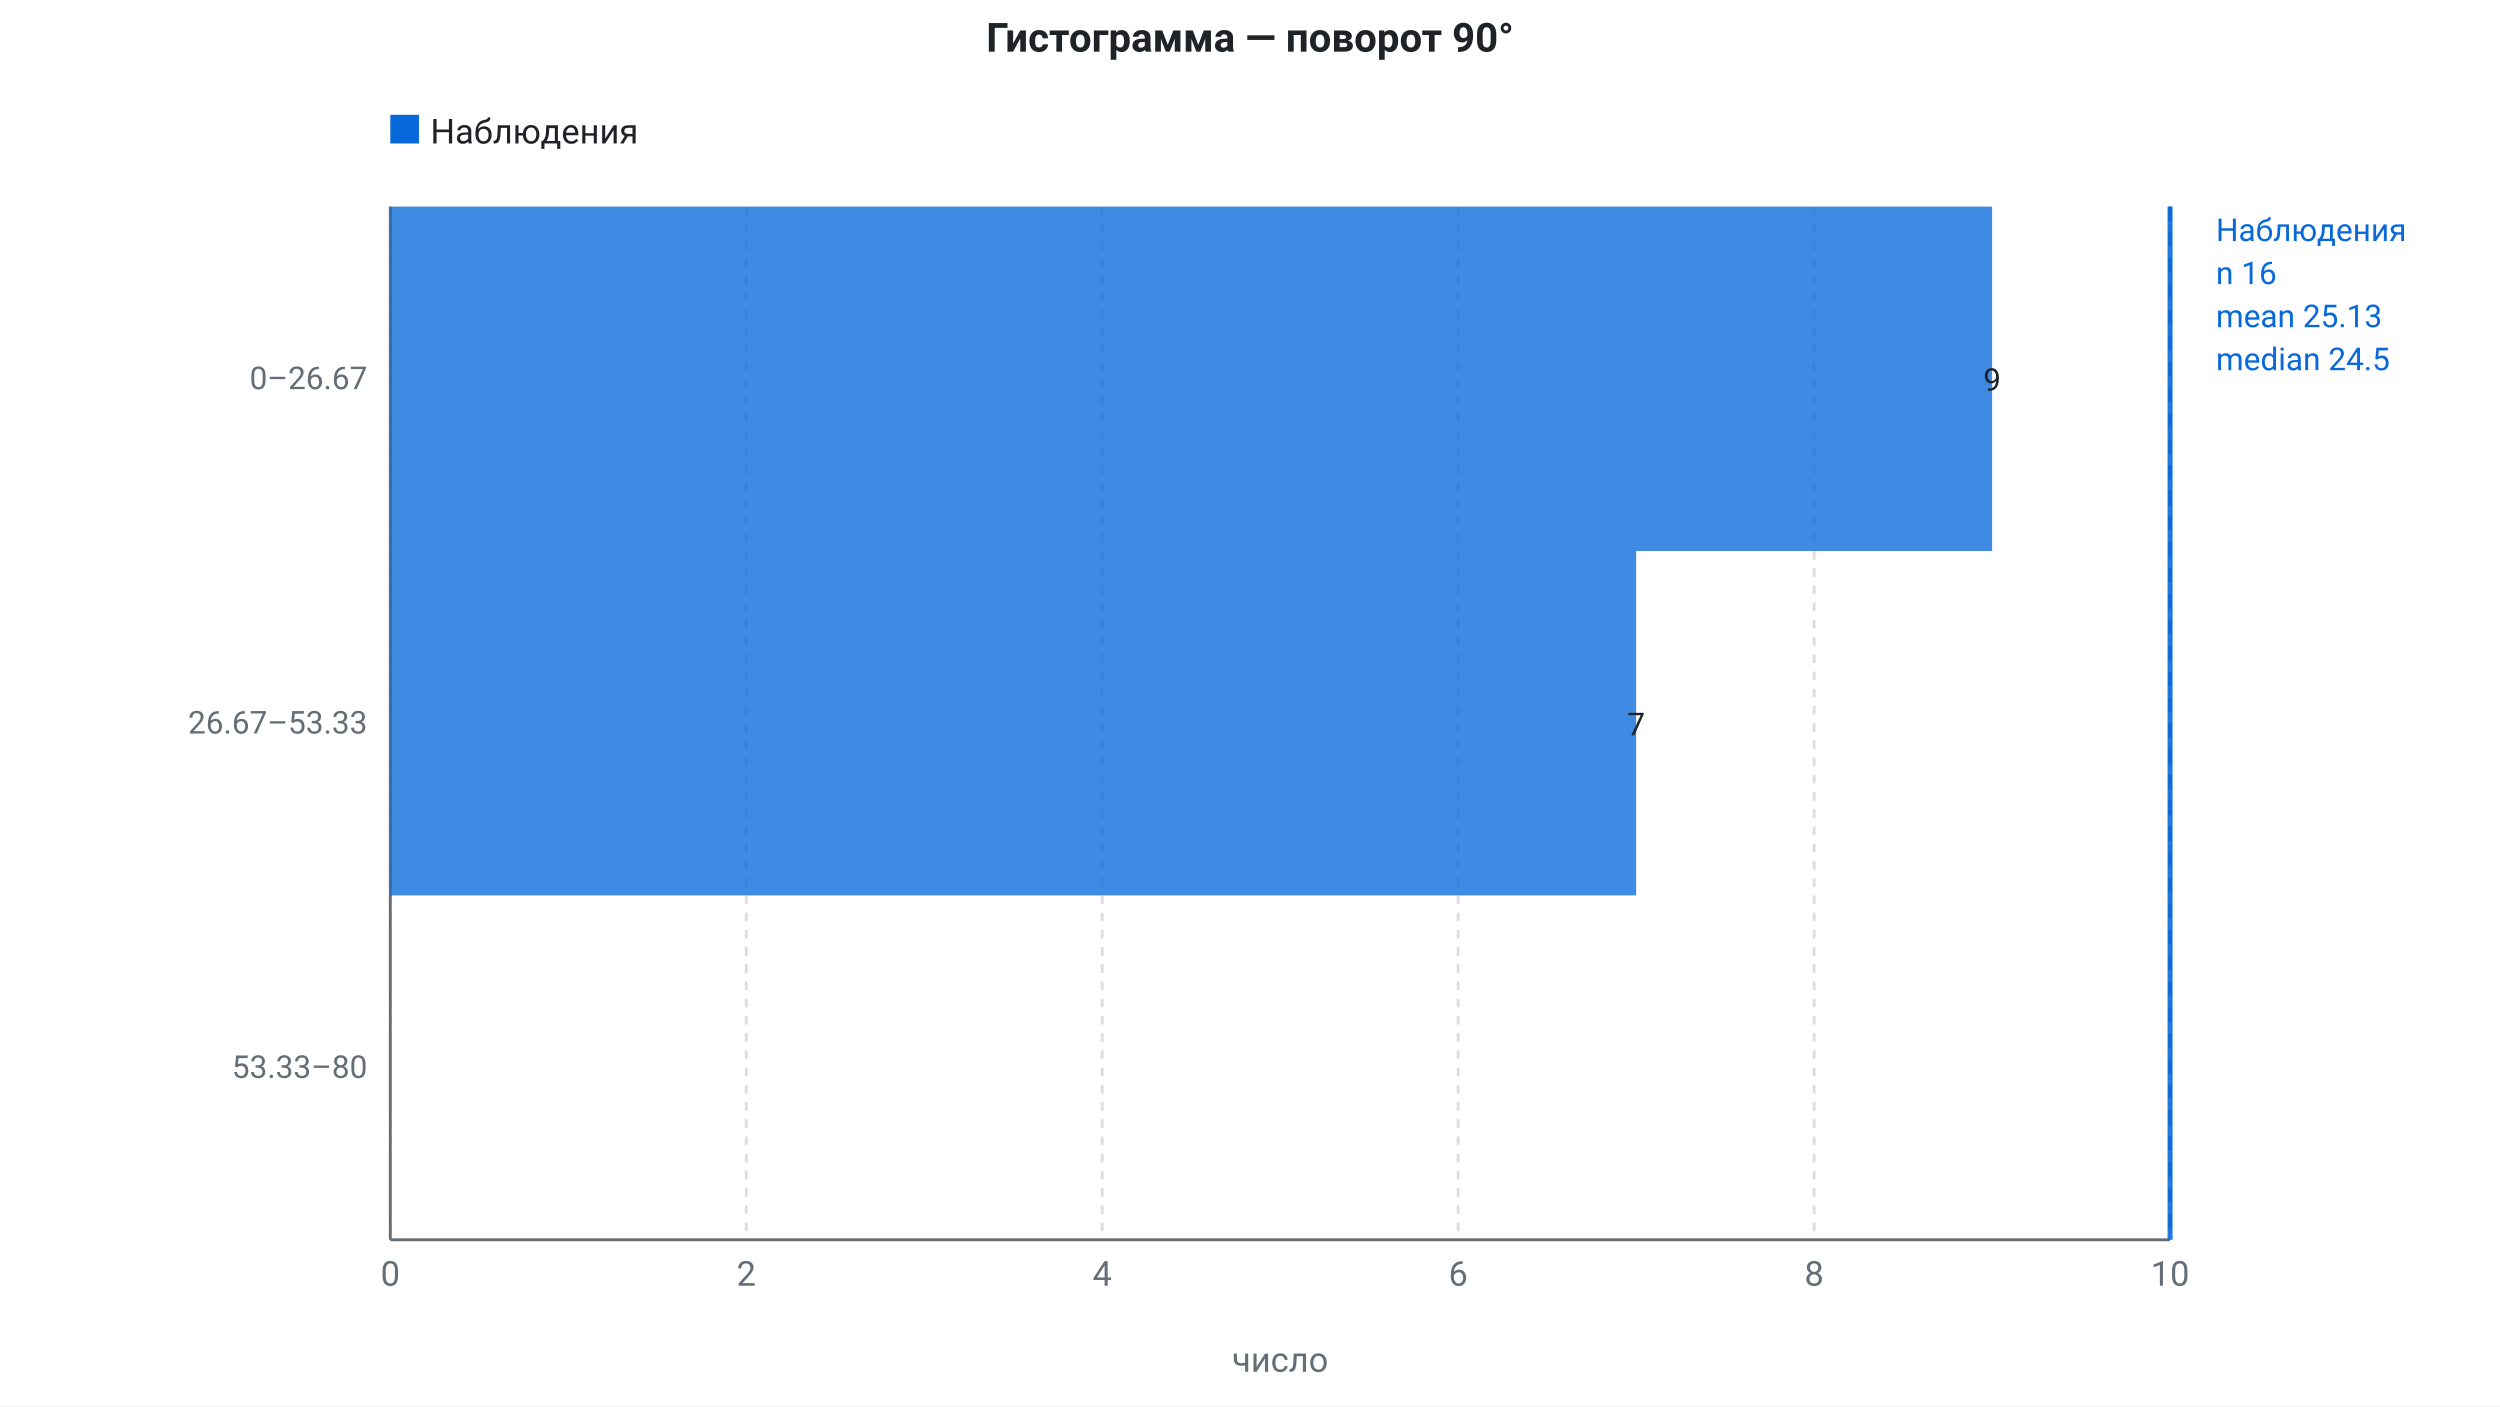
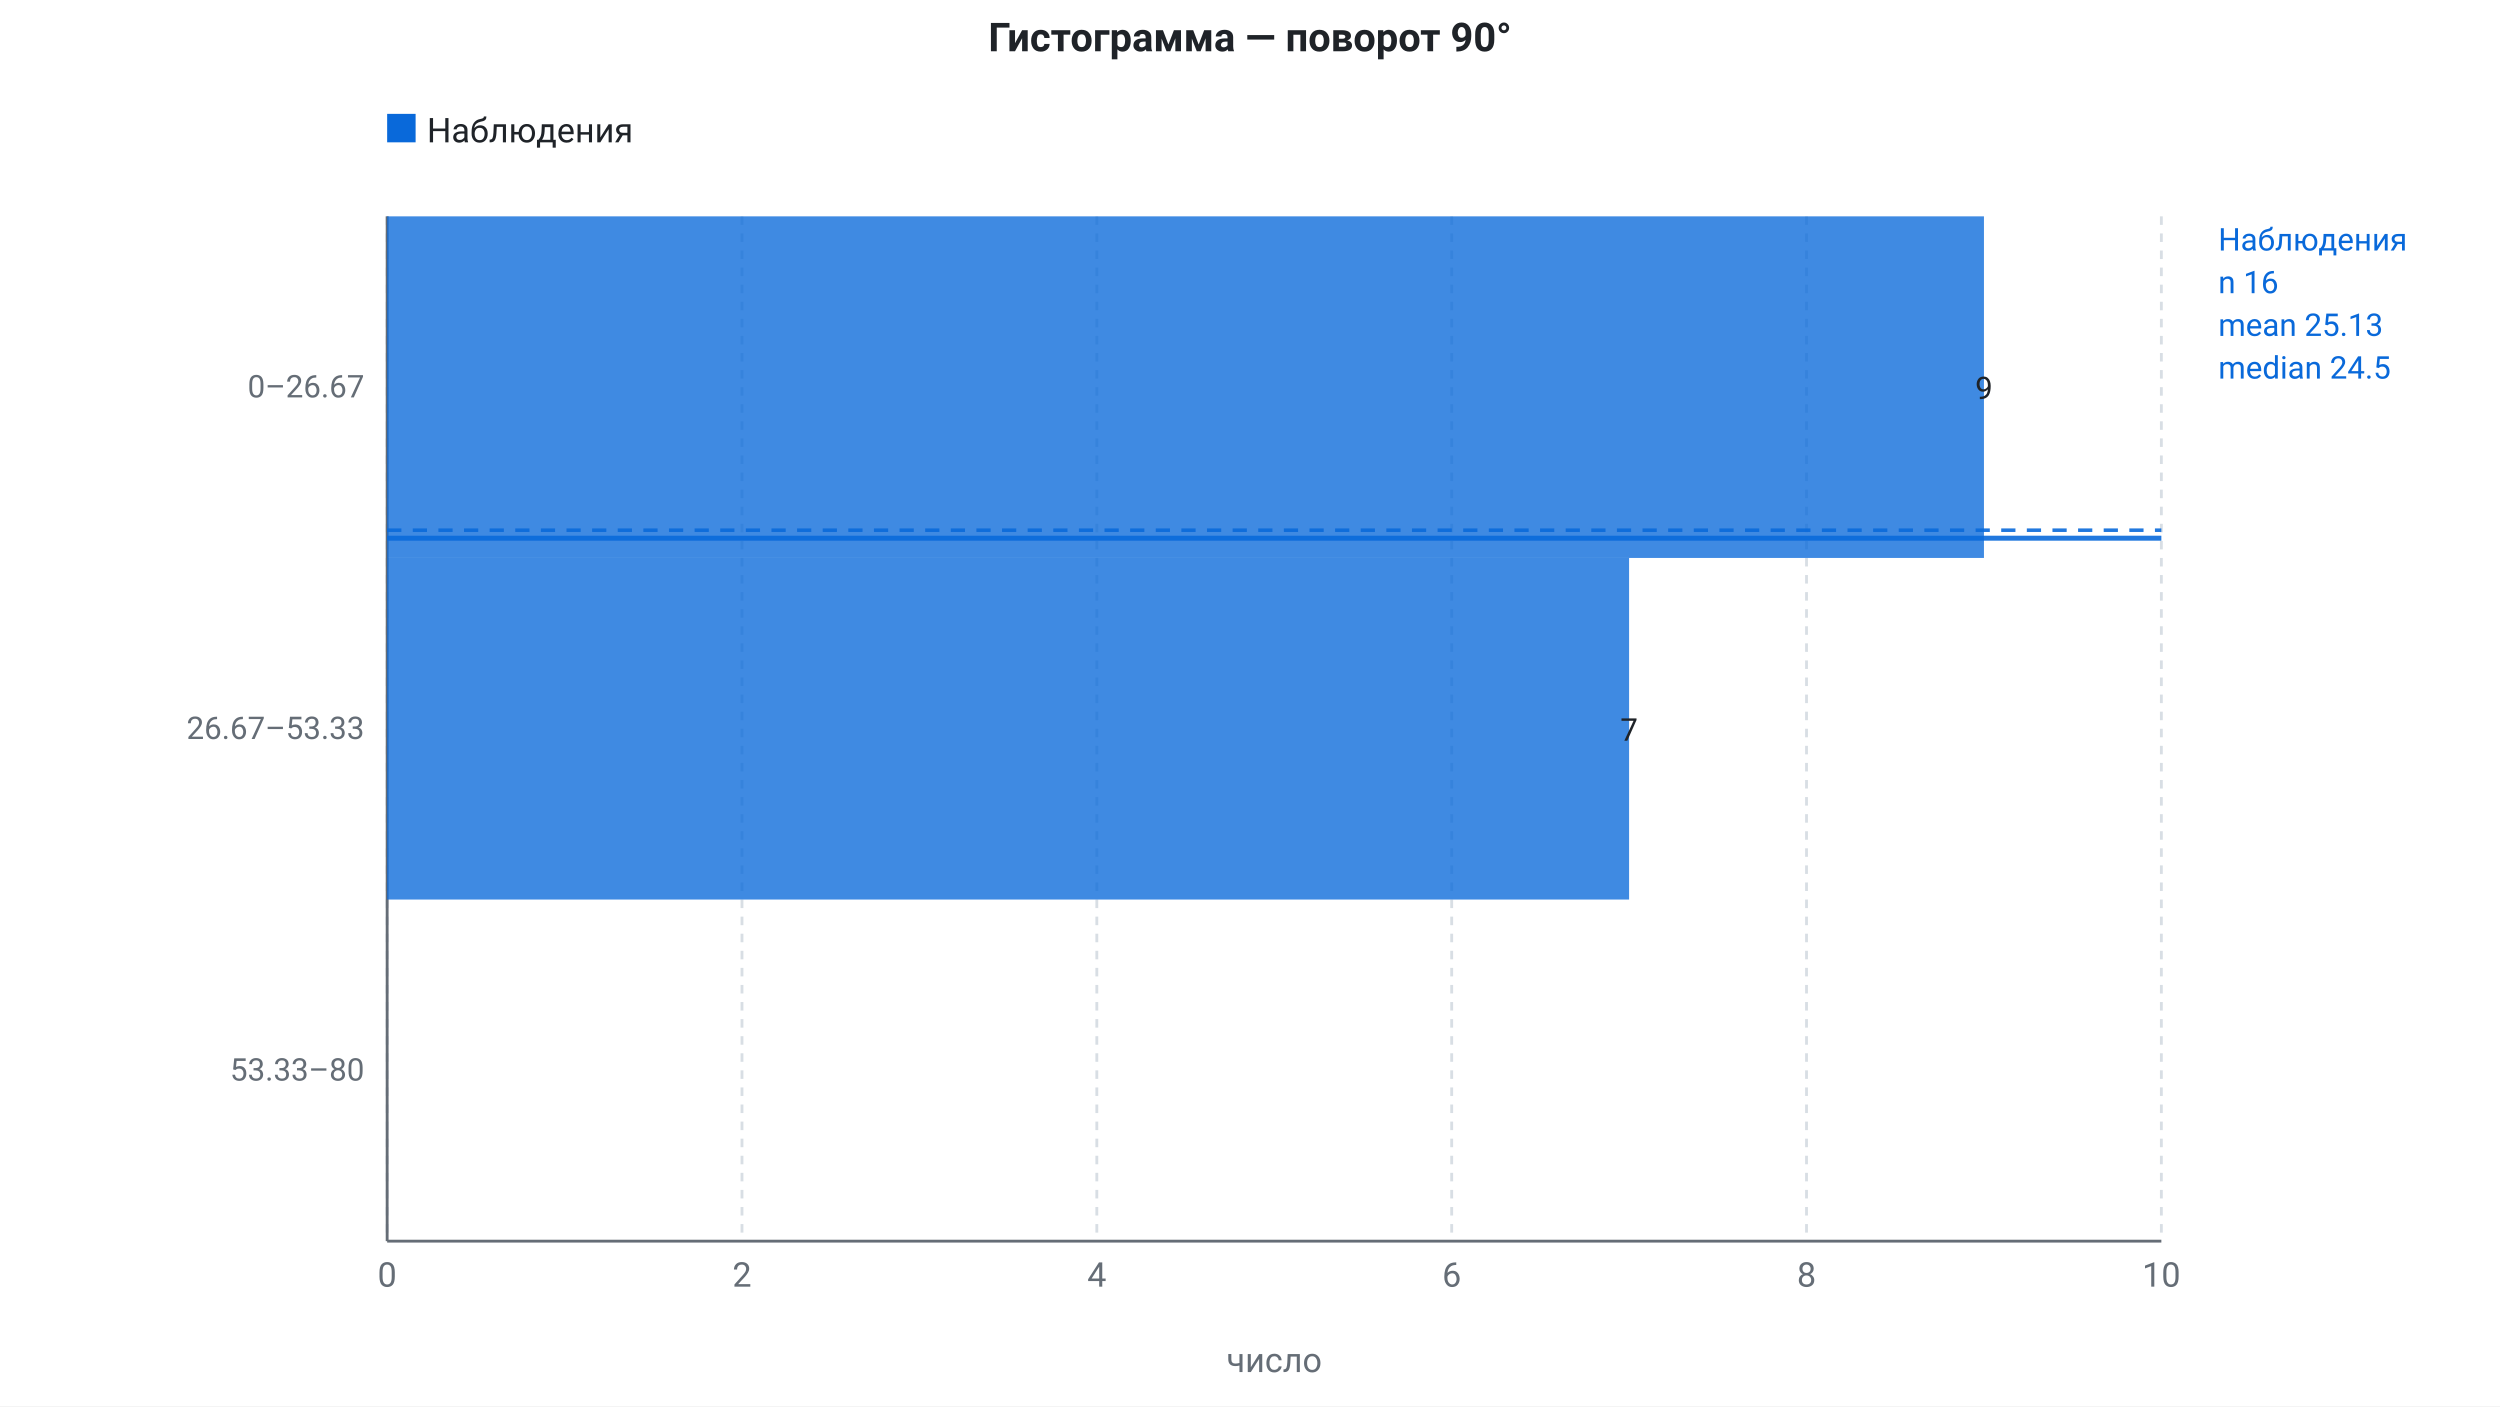
- <svg xmlns="http://www.w3.org/2000/svg" viewBox="0 0 871.11 490" width="871.11" height="490" role="img" font-family="system-ui, -apple-system, &quot;Segoe UI&quot;, Roboto, sans-serif">
-   <rect data-bg="canvas" x="0" y="0" width="871.11" height="490" fill="#ffffff" />
-   <text x="435.56" y="18" fill="#1f2328" font-size="14" text-anchor="middle" font-weight="600">Гистограмма — поворот 90°</text>
+ <svg xmlns="http://www.w3.org/2000/svg" viewBox="0 0 878.22 494" width="878.22" height="494" role="img" font-family="system-ui, -apple-system, &quot;Segoe UI&quot;, Roboto, sans-serif">
+   <rect data-bg="canvas" x="0" y="0" width="878.22" height="494" fill="#ffffff" />
+   <text x="439.11" y="18" fill="#1f2328" font-size="14" text-anchor="middle" font-weight="600">Гистограмма — поворот 90°</text>
  <rect x="136" y="40" width="10" height="10" fill="#0969da" />
  <text x="150" y="50" fill="#1f2328" font-size="12" text-anchor="start">Наблюдения</text>
-   <line x1="136" y1="72" x2="136" y2="432" stroke="#d8dee4" stroke-width="1" stroke-dasharray="3 3" />
-   <text x="136" y="448" fill="#656d76" font-size="12" text-anchor="middle">0</text>
-   <line x1="260.03" y1="72" x2="260.03" y2="432" stroke="#d8dee4" stroke-width="1" stroke-dasharray="3 3" />
-   <text x="260.03" y="448" fill="#656d76" font-size="12" text-anchor="middle">2</text>
-   <line x1="384.06" y1="72" x2="384.06" y2="432" stroke="#d8dee4" stroke-width="1" stroke-dasharray="3 3" />
-   <text x="384.06" y="448" fill="#656d76" font-size="12" text-anchor="middle">4</text>
-   <line x1="508.09" y1="72" x2="508.09" y2="432" stroke="#d8dee4" stroke-width="1" stroke-dasharray="3 3" />
-   <text x="508.09" y="448" fill="#656d76" font-size="12" text-anchor="middle">6</text>
-   <line x1="632.12" y1="72" x2="632.12" y2="432" stroke="#d8dee4" stroke-width="1" stroke-dasharray="3 3" />
-   <text x="632.12" y="448" fill="#656d76" font-size="12" text-anchor="middle">8</text>
-   <line x1="756.15" y1="72" x2="756.15" y2="432" stroke="#d8dee4" stroke-width="1" stroke-dasharray="3 3" />
-   <text x="756.15" y="448" fill="#656d76" font-size="12" text-anchor="middle">10</text>
-   <text x="446.08" y="478" fill="#656d76" font-size="12" text-anchor="middle">число</text>
-   <line x1="136" y1="72" x2="136" y2="432" stroke="#656d76" stroke-width="1" />
-   <line x1="136" y1="432" x2="756.15" y2="432" stroke="#656d76" stroke-width="1" />
-   <rect x="136" y="72" width="558.14" height="120" fill="#0969da" opacity="0.78" />
-   <text x="694.14" y="136.2" fill="#1f2328" font-size="11" text-anchor="middle">9</text>
-   <rect x="136" y="192" width="434.11" height="120" fill="#0969da" opacity="0.78" />
-   <text x="570.11" y="256.2" fill="#1f2328" font-size="11" text-anchor="middle">7</text>
-   <text x="128" y="135.6" fill="#656d76" font-size="11" text-anchor="end">0–26.67</text>
-   <text x="128" y="255.6" fill="#656d76" font-size="11" text-anchor="end">26.67–53.33</text>
-   <text x="128" y="375.6" fill="#656d76" font-size="11" text-anchor="end">53.33–80</text>
-   <line x1="756.15" y1="72" x2="756.15" y2="432" stroke="#0969da" stroke-width="1.75" opacity="0.9" />
-   <line x1="756.15" y1="72" x2="756.15" y2="432" stroke="#0969da" stroke-width="1.25" stroke-dasharray="5 4" opacity="0.9" />
-   <text x="772.15" y="84" fill="#0969da" font-size="11" text-anchor="start">Наблюдения</text>
-   <text x="772.15" y="99" fill="#0969da" font-size="11" text-anchor="start">n 16</text>
-   <text x="772.15" y="114" fill="#0969da" font-size="11" text-anchor="start">mean 25.13</text>
-   <text x="772.15" y="129" fill="#0969da" font-size="11" text-anchor="start">median 24.5</text>
+   <line x1="136" y1="76" x2="136" y2="436" stroke="#d8dee4" stroke-width="1" stroke-dasharray="3 3" />
+   <text x="136" y="452" fill="#656d76" font-size="12" text-anchor="middle">0</text>
+   <line x1="260.65" y1="76" x2="260.65" y2="436" stroke="#d8dee4" stroke-width="1" stroke-dasharray="3 3" />
+   <text x="260.65" y="452" fill="#656d76" font-size="12" text-anchor="middle">2</text>
+   <line x1="385.3" y1="76" x2="385.3" y2="436" stroke="#d8dee4" stroke-width="1" stroke-dasharray="3 3" />
+   <text x="385.3" y="452" fill="#656d76" font-size="12" text-anchor="middle">4</text>
+   <line x1="509.96" y1="76" x2="509.96" y2="436" stroke="#d8dee4" stroke-width="1" stroke-dasharray="3 3" />
+   <text x="509.96" y="452" fill="#656d76" font-size="12" text-anchor="middle">6</text>
+   <line x1="634.61" y1="76" x2="634.61" y2="436" stroke="#d8dee4" stroke-width="1" stroke-dasharray="3 3" />
+   <text x="634.61" y="452" fill="#656d76" font-size="12" text-anchor="middle">8</text>
+   <line x1="759.26" y1="76" x2="759.26" y2="436" stroke="#d8dee4" stroke-width="1" stroke-dasharray="3 3" />
+   <text x="759.26" y="452" fill="#656d76" font-size="12" text-anchor="middle">10</text>
+   <text x="447.63" y="482" fill="#656d76" font-size="12" text-anchor="middle">число</text>
+   <line x1="136" y1="76" x2="136" y2="436" stroke="#656d76" stroke-width="1" />
+   <line x1="136" y1="436" x2="759.26" y2="436" stroke="#656d76" stroke-width="1" />
+   <rect x="136" y="76" width="560.94" height="120" fill="#0969da" opacity="0.78" />
+   <text x="696.94" y="140.2" fill="#1f2328" font-size="11" text-anchor="middle">9</text>
+   <rect x="136" y="196" width="436.28" height="120" fill="#0969da" opacity="0.78" />
+   <text x="572.28" y="260.2" fill="#1f2328" font-size="11" text-anchor="middle">7</text>
+   <text x="128" y="139.6" fill="#656d76" font-size="11" text-anchor="end">0–26.67</text>
+   <text x="128" y="259.6" fill="#656d76" font-size="11" text-anchor="end">26.67–53.33</text>
+   <text x="128" y="379.6" fill="#656d76" font-size="11" text-anchor="end">53.33–80</text>
+   <line x1="136" y1="189.06" x2="759.26" y2="189.06" stroke="#0969da" stroke-width="1.75" opacity="0.9" />
+   <line x1="136" y1="186.25" x2="759.26" y2="186.25" stroke="#0969da" stroke-width="1.25" stroke-dasharray="5 4" opacity="0.9" />
+   <text x="779.26" y="88" fill="#0969da" font-size="11" text-anchor="start">Наблюдения</text>
+   <text x="779.26" y="103" fill="#0969da" font-size="11" text-anchor="start">n 16</text>
+   <text x="779.26" y="118" fill="#0969da" font-size="11" text-anchor="start">mean 25.13</text>
+   <text x="779.26" y="133" fill="#0969da" font-size="11" text-anchor="start">median 24.5</text>
</svg>
